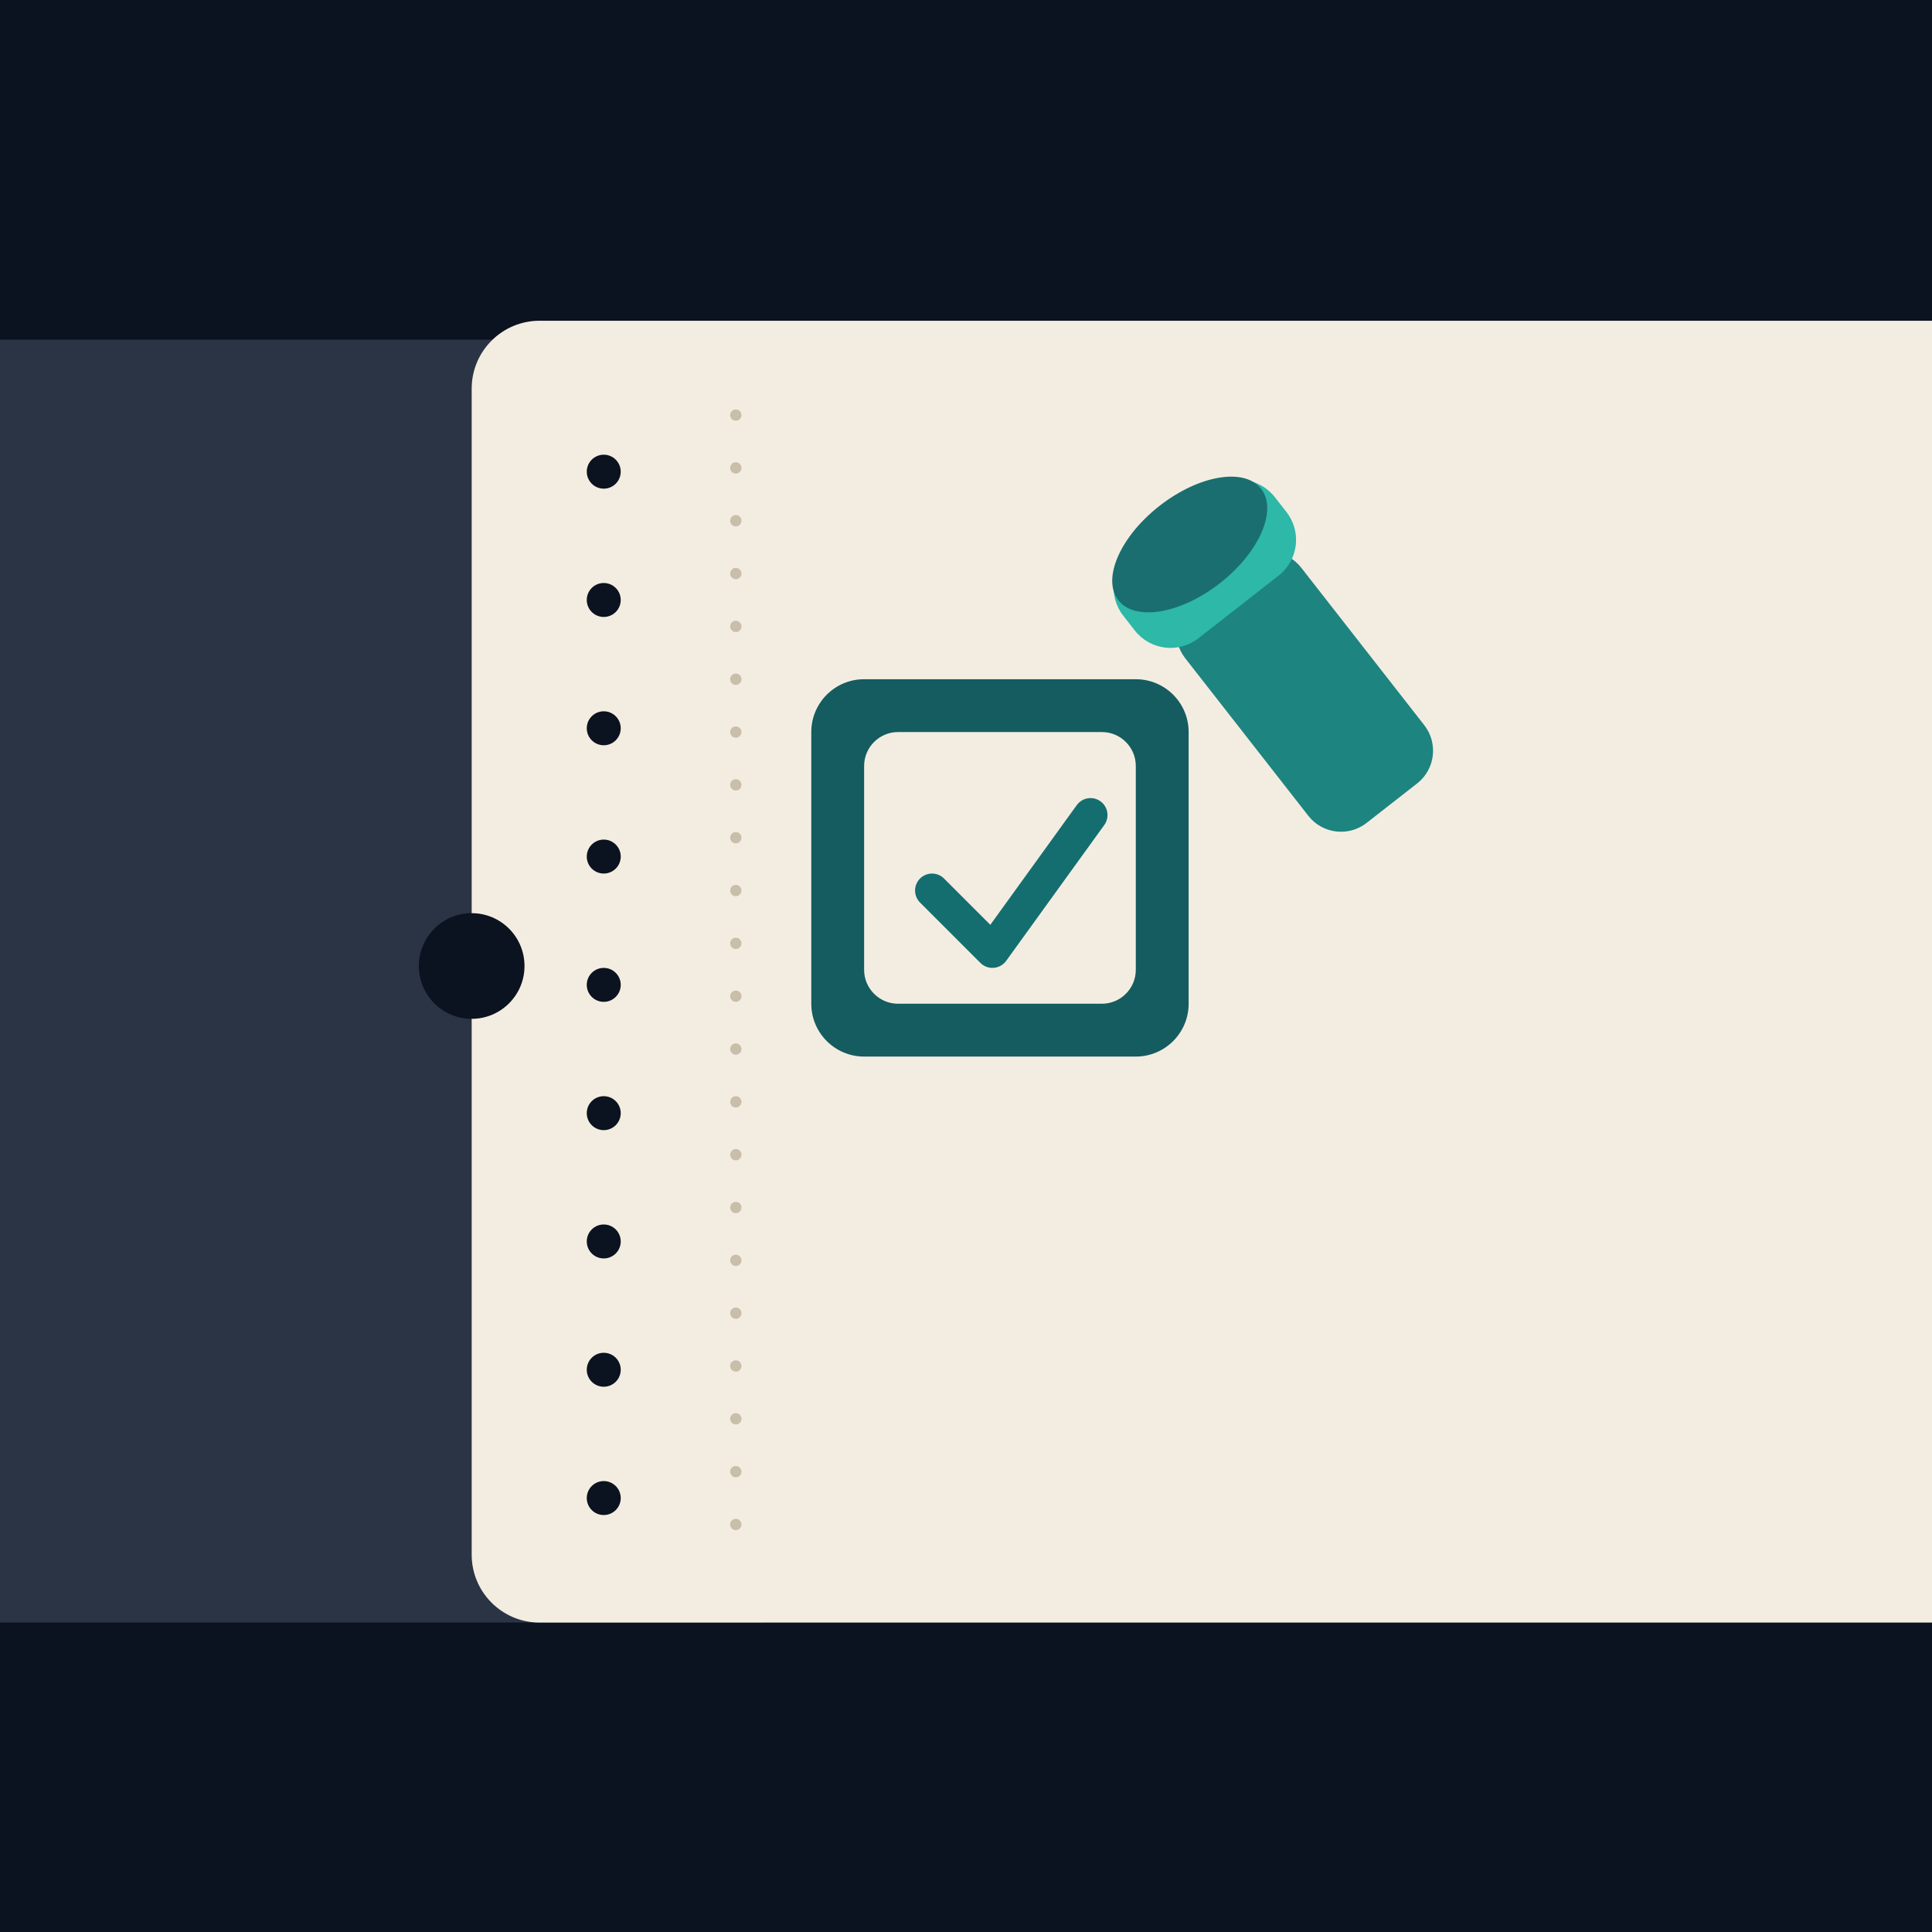
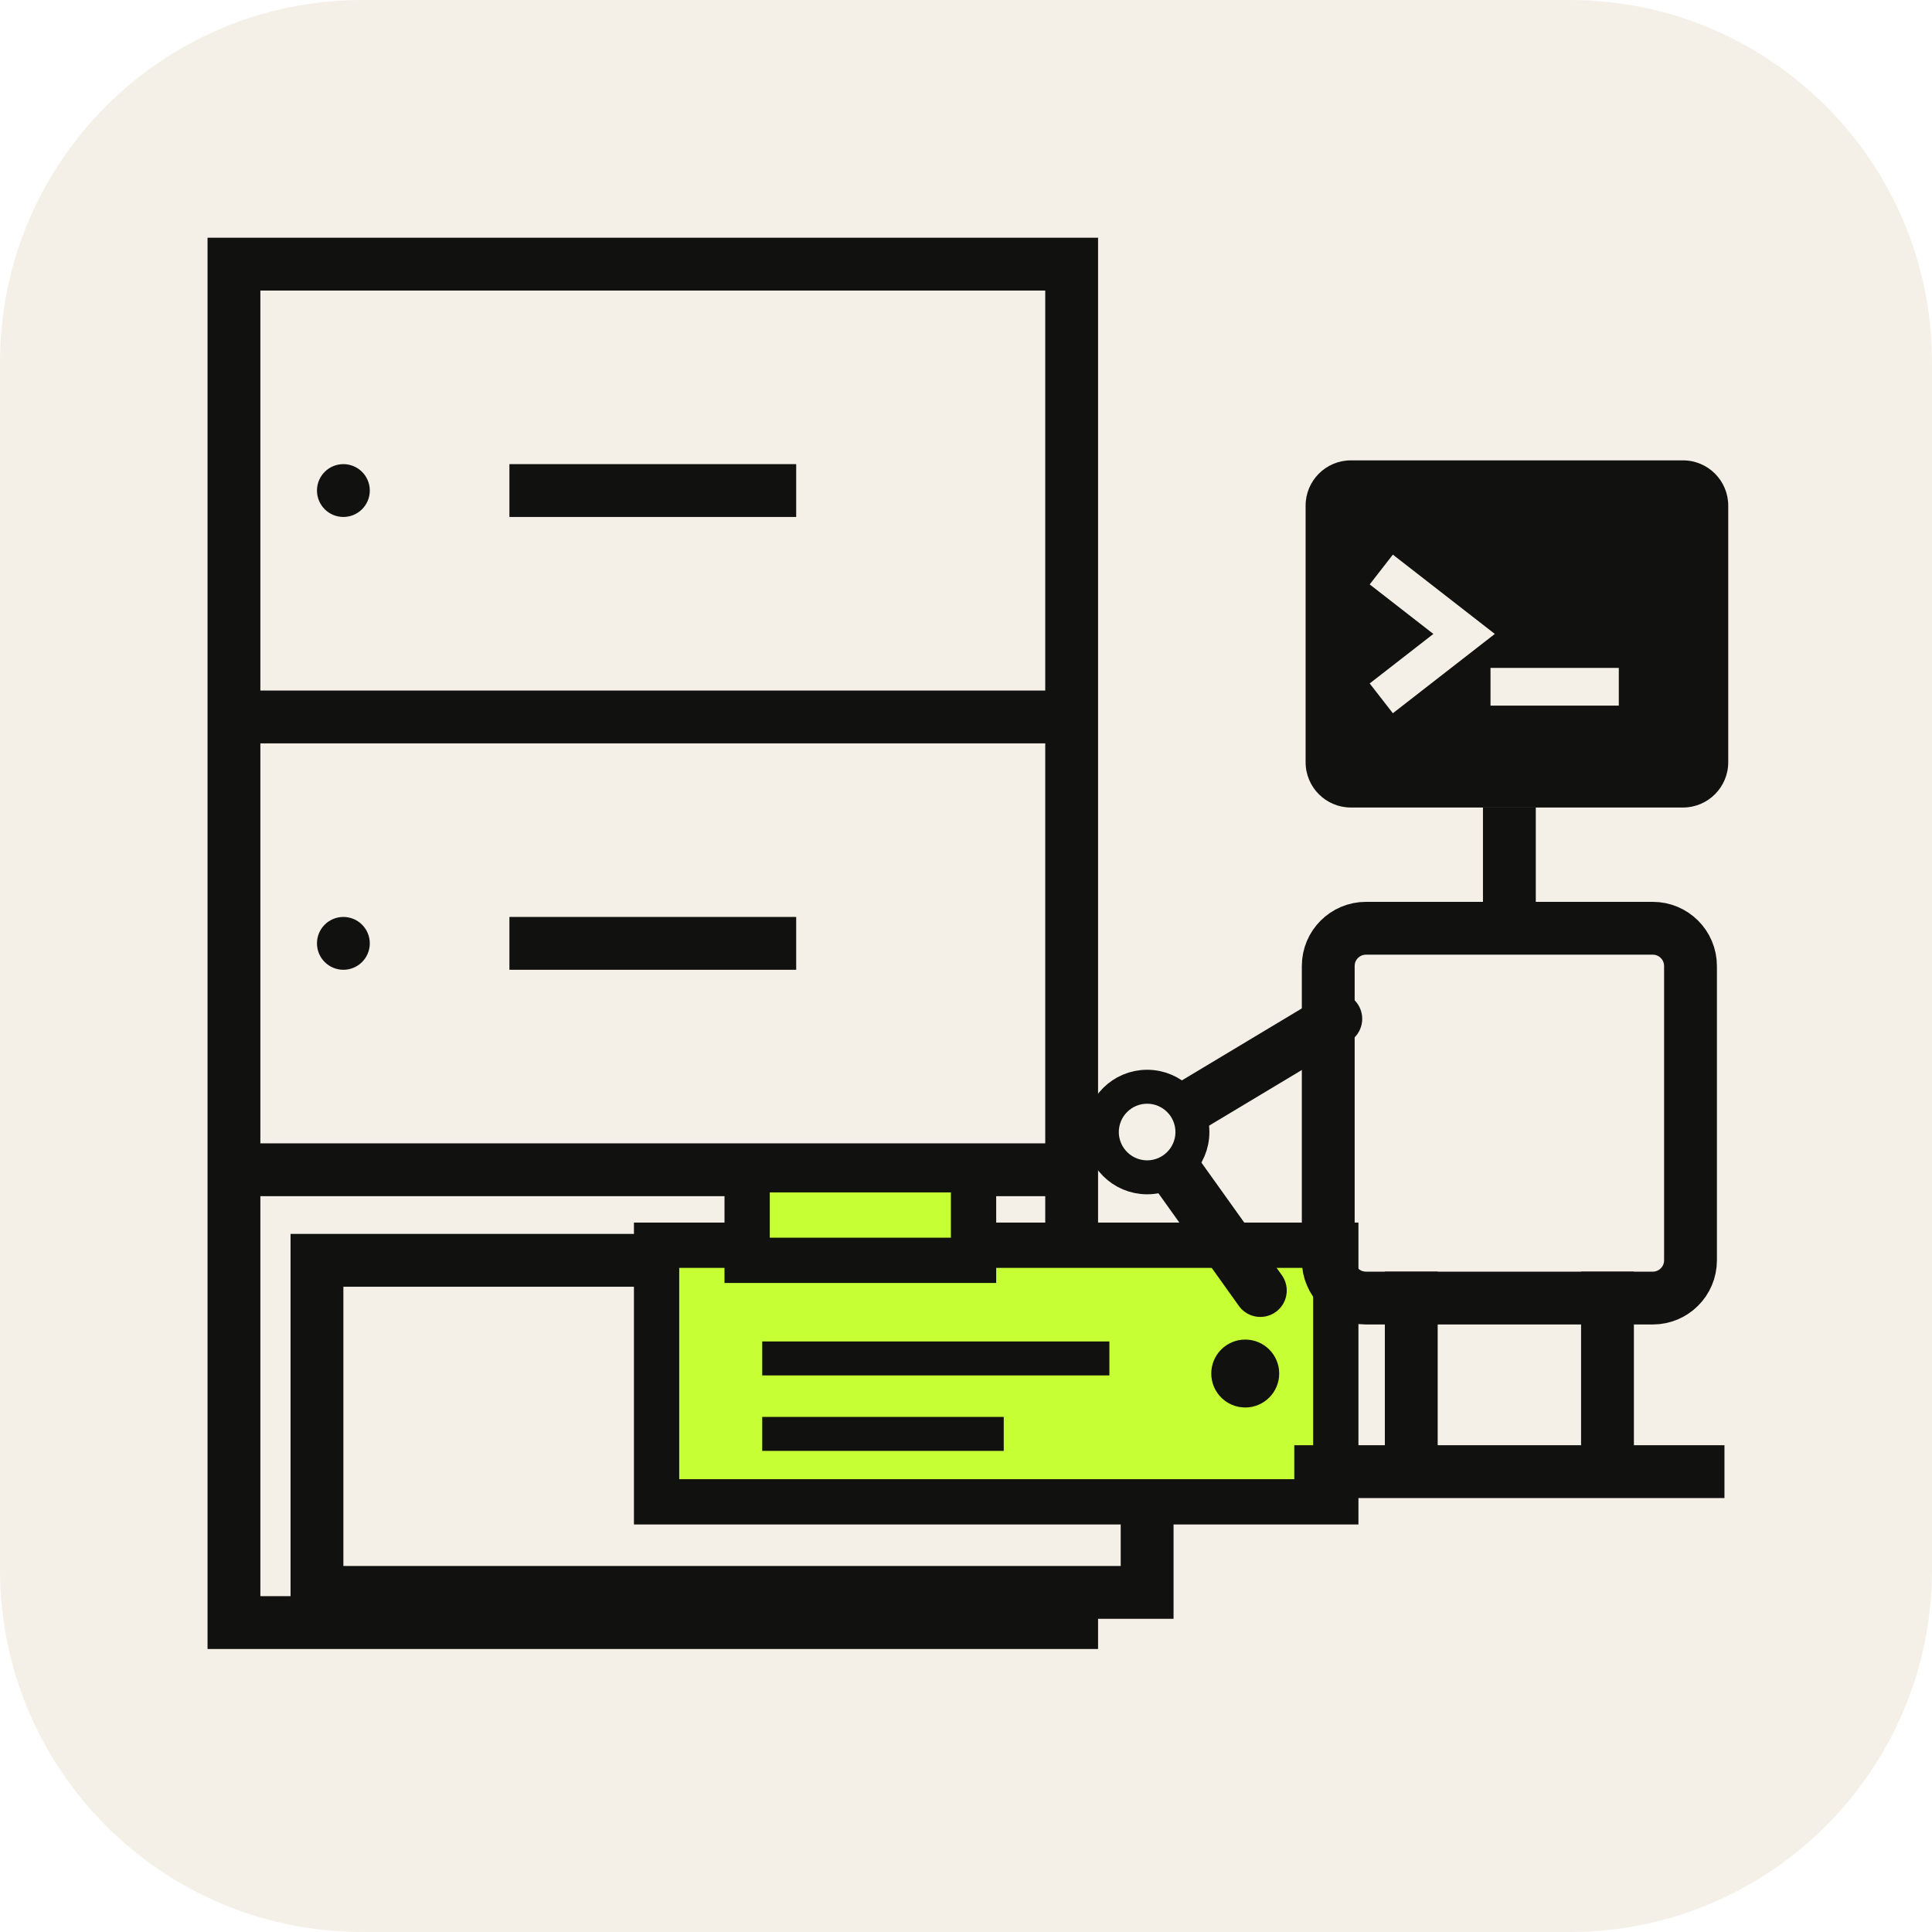
- <svg xmlns="http://www.w3.org/2000/svg" viewBox="0 0 1024 1024" width="1024" height="1024" role="img" aria-label="DiedInChat">
-   <rect width="1024" height="1024" fill="#0B1220" />
-   <rect x="-30" y="180" width="460" height="680" rx="28" fill="#2A3444" />
-   <rect x="300" y="230" width="4" height="580" fill="#37465A" />
-   <g fill="#2DB8A8">
-     <rect x="348" y="268" width="22" height="5" rx="2" />
-     <rect x="357" y="259" width="5" height="22" rx="2" />
-     <rect x="348" y="348" width="22" height="5" rx="2" />
-     <rect x="357" y="339" width="5" height="22" rx="2" />
-     <rect x="348" y="428" width="22" height="5" rx="2" />
-     <rect x="357" y="419" width="5" height="22" rx="2" />
-     <rect x="348" y="508" width="22" height="5" rx="2" />
-     <rect x="357" y="499" width="5" height="22" rx="2" />
-     <rect x="348" y="588" width="22" height="5" rx="2" />
-     <rect x="357" y="579" width="5" height="22" rx="2" />
-     <rect x="348" y="668" width="22" height="5" rx="2" />
-     <rect x="357" y="659" width="5" height="22" rx="2" />
-   </g>
-   <rect x="250" y="170" width="860" height="690" rx="36" fill="#F3EDE1" />
-   <circle cx="250" cy="512" r="28" fill="#0B1220" />
-   <g fill="#0B1220">
-     <circle cx="320" cy="250" r="9" />
-     <circle cx="320" cy="318" r="9" />
-     <circle cx="320" cy="386" r="9" />
-     <circle cx="320" cy="454" r="9" />
-     <circle cx="320" cy="522" r="9" />
-     <circle cx="320" cy="590" r="9" />
-     <circle cx="320" cy="658" r="9" />
-     <circle cx="320" cy="726" r="9" />
-     <circle cx="320" cy="794" r="9" />
-   </g>
-   <g fill="#C8BEAA">
-     <circle cx="390" cy="220" r="3" />
-     <circle cx="390" cy="248" r="3" />
-     <circle cx="390" cy="276" r="3" />
-     <circle cx="390" cy="304" r="3" />
-     <circle cx="390" cy="332" r="3" />
-     <circle cx="390" cy="360" r="3" />
-     <circle cx="390" cy="388" r="3" />
-     <circle cx="390" cy="416" r="3" />
-     <circle cx="390" cy="444" r="3" />
-     <circle cx="390" cy="472" r="3" />
-     <circle cx="390" cy="500" r="3" />
-     <circle cx="390" cy="528" r="3" />
-     <circle cx="390" cy="556" r="3" />
-     <circle cx="390" cy="584" r="3" />
-     <circle cx="390" cy="612" r="3" />
-     <circle cx="390" cy="640" r="3" />
-     <circle cx="390" cy="668" r="3" />
-     <circle cx="390" cy="696" r="3" />
-     <circle cx="390" cy="724" r="3" />
-     <circle cx="390" cy="752" r="3" />
-     <circle cx="390" cy="780" r="3" />
-     <circle cx="390" cy="808" r="3" />
-   </g>
-   <g transform="translate(430 360)">
-     <rect width="200" height="200" rx="28" fill="#145C60" />
-     <rect x="28" y="28" width="144" height="144" rx="18" fill="#F3EDE1" />
-     <path d="M64 112 L96 144 L148 72" fill="none" stroke="#146E70" stroke-width="18" stroke-linecap="round" stroke-linejoin="round" />
-   </g>
-   <g transform="translate(590 300) rotate(-38)">
-     <rect x="0" y="40" width="78" height="150" rx="22" fill="#1E8480" />
-     <rect x="-12" y="0" width="102" height="58" rx="24" fill="#2DB8A8" />
-     <ellipse cx="39" cy="16" rx="48" ry="26" fill="#1A6E70" />
-   </g>
+ <svg xmlns="http://www.w3.org/2000/svg" viewBox="0 0 512 512" role="img" aria-labelledby="title desc">
+   <rect width="512" height="512" rx="96" fill="#F4F0E7" />
+   <path d="M62 70H284V430H62Z" fill="none" stroke="#11110F" stroke-width="14" />
+   <path d="M62 190H284M62 310H284" stroke="#11110F" stroke-width="14" />
+   <path d="M142 130H204M142 250H204" stroke="#11110F" stroke-width="14" stroke-linecap="square" />
+   <circle cx="91" cy="130" r="7" fill="#11110F" />
+   <circle cx="91" cy="250" r="7" fill="#11110F" />
+   <circle cx="91" cy="370" r="7" fill="#11110F" />
+   <path d="M84 334H304V422H84Z" fill="#F4F0E7" stroke="#11110F" stroke-width="14" />
+   <path d="M174 330H354V398H174Z" fill="#C7FF35" stroke="#11110F" stroke-width="12" />
+   <path d="M198 310H258V334H198Z" fill="#C7FF35" stroke="#11110F" stroke-width="12" />
+   <path d="M202 360H294M202 380H266" stroke="#11110F" stroke-width="9" />
+   <circle cx="330" cy="364" r="9" fill="#11110F" />
+   <rect x="346" y="122" width="112" height="92" rx="12" fill="#11110F" />
+   <path d="M370 154L388 168L370 182M400 182H424" fill="none" stroke="#F4F0E7" stroke-width="10" stroke-linecap="square" stroke-linejoin="miter" />
+   <path d="M400 214V250" stroke="#11110F" stroke-width="14" />
+   <rect x="352" y="246" width="96" height="98" rx="10" fill="none" stroke="#11110F" stroke-width="14" />
+   <path d="M354 270L304 300L334 342" fill="none" stroke="#11110F" stroke-width="14" stroke-linecap="round" stroke-linejoin="round" />
+   <circle cx="304" cy="300" r="12" fill="#F4F0E7" stroke="#11110F" stroke-width="9" />
+   <path d="M374 344V390M426 344V390M350 390H450" stroke="#11110F" stroke-width="14" stroke-linecap="square" />
</svg>
